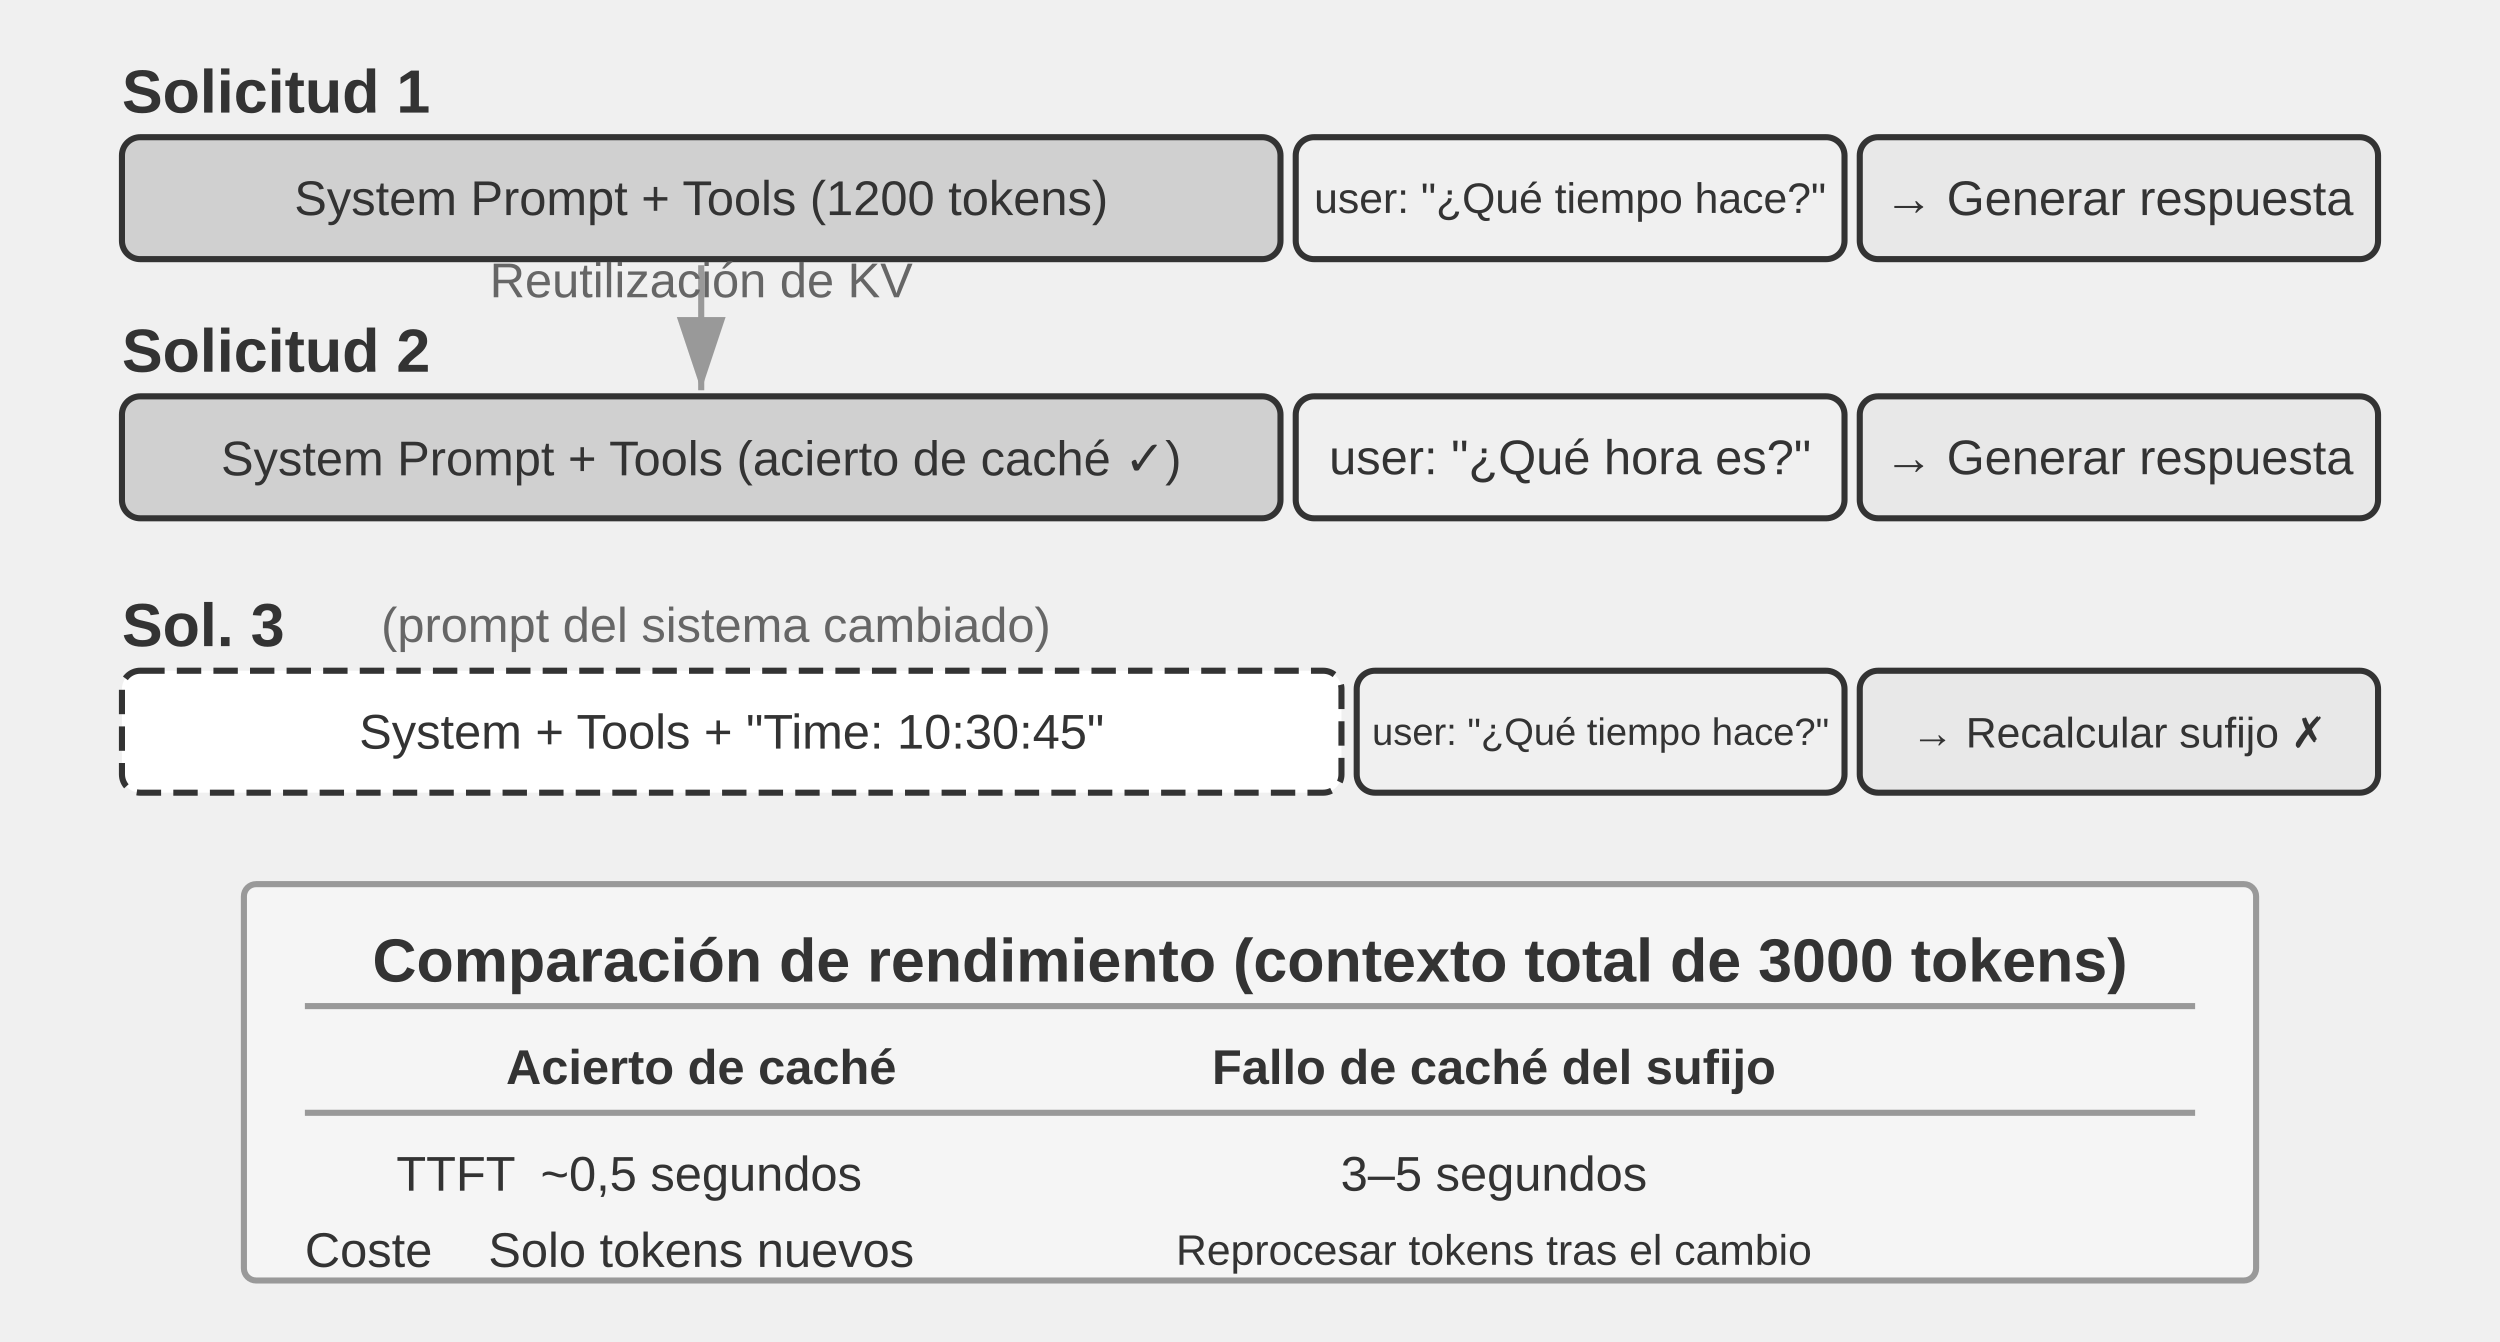
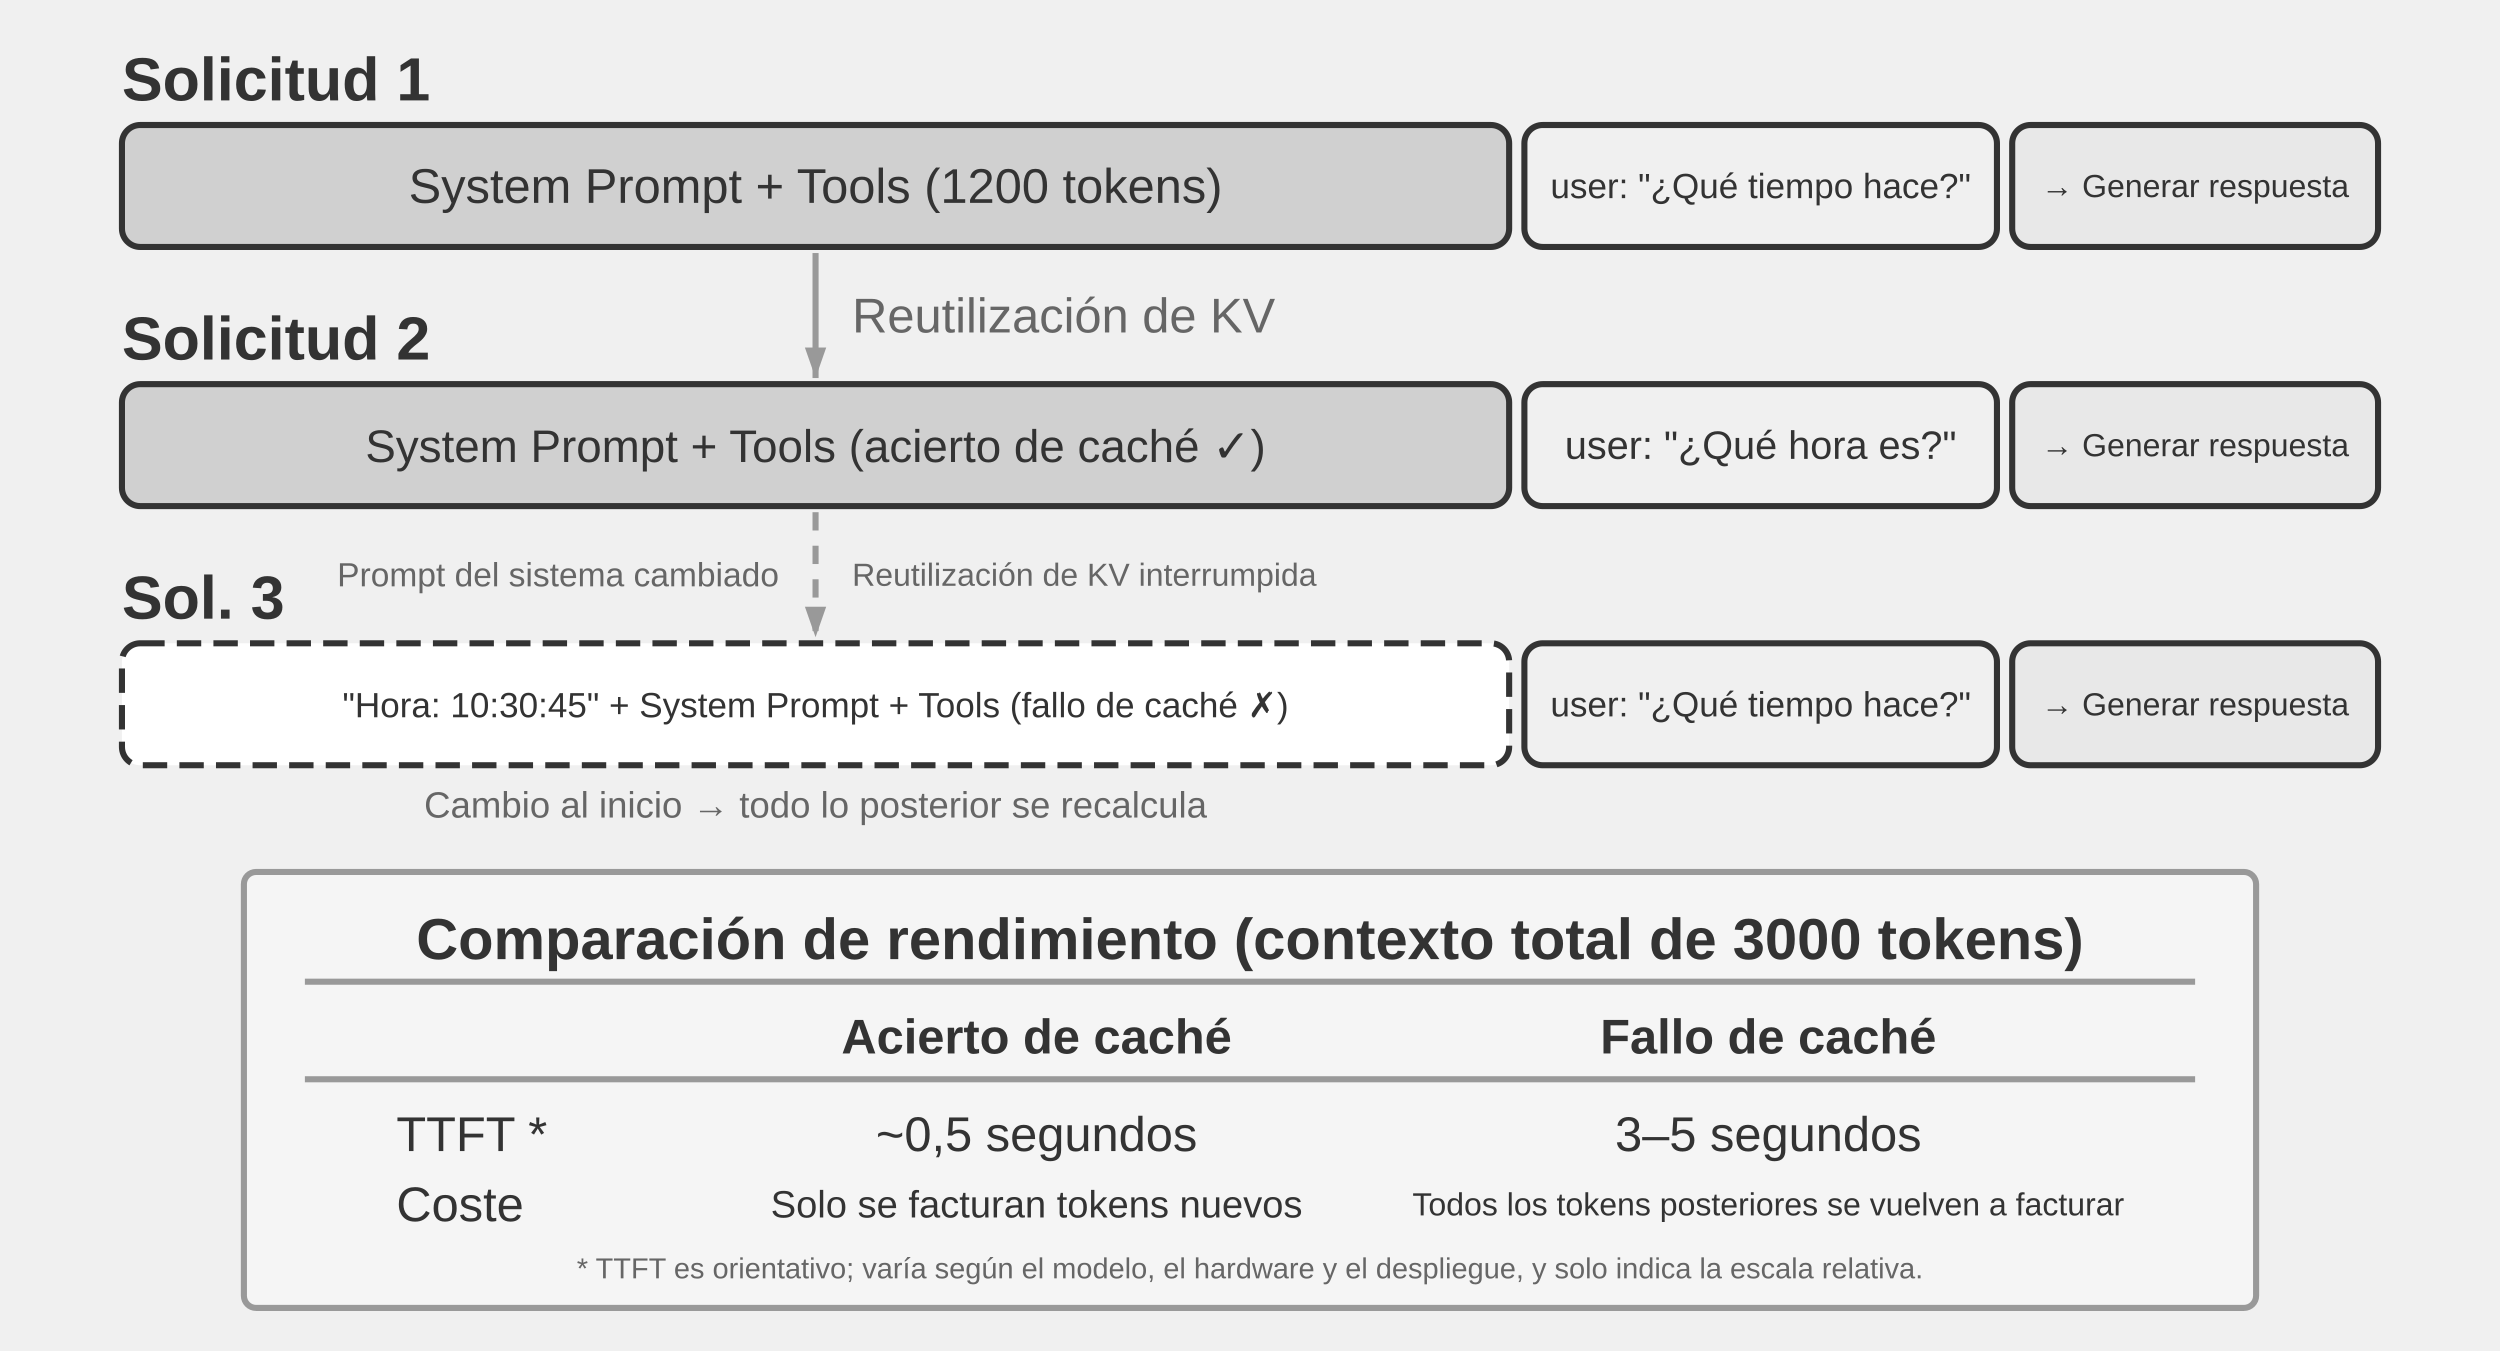
- <svg xmlns="http://www.w3.org/2000/svg" xml:lang="es" viewBox="0 40 820 440" width="820" height="440" style="background:#ffffff">
+ <svg xmlns="http://www.w3.org/2000/svg" xml:lang="es" viewBox="0 44 820 443" width="820" height="443" style="background:#ffffff">
  <defs>
-     <marker id="ah" markerWidth="12" markerHeight="8" refX="12" refY="4" orient="auto">
-       <polygon points="0 0, 12 4, 0 8" fill="#333333" />
-     </marker>
-     <marker id="ah-light" markerWidth="12" markerHeight="8" refX="12" refY="4" orient="auto">
-       <polygon points="0 0, 12 4, 0 8" fill="#999999" />
+     <marker id="ah-light" markerUnits="userSpaceOnUse" markerWidth="10" markerHeight="7" refX="10" refY="3.5" orient="auto">
+       <polygon points="0 0, 10 3.5, 0 7" fill="#999999" />
    </marker>
  </defs>
  <text x="40" y="70" font-family="Arial, 'Helvetica Neue', Helvetica, 'PingFang SC', 'Microsoft YaHei', sans-serif" font-size="20" fill="#333333" text-anchor="start" dominant-baseline="central" font-weight="bold">Solicitud 1</text>
-   <rect x="40" y="85" width="380" height="40" rx="6" fill="#d0d0d0" stroke="#333333" stroke-width="2" />
-   <text x="230" y="105" font-family="Arial, 'Helvetica Neue', Helvetica, 'PingFang SC', 'Microsoft YaHei', sans-serif" font-size="16" fill="#333333" text-anchor="middle" dominant-baseline="central" font-weight="normal">System Prompt + Tools (1200 tokens)</text>
-   <rect x="425" y="85" width="180" height="40" rx="6" fill="#f0f0f0" stroke="#333333" stroke-width="2" />
-   <text x="515" y="105" font-family="Arial, 'Helvetica Neue', Helvetica, 'PingFang SC', 'Microsoft YaHei', sans-serif" font-size="14" fill="#333333" text-anchor="middle" dominant-baseline="central" font-weight="normal">user: "¿Qué tiempo hace?"</text>
-   <rect x="610" y="85" width="170" height="40" rx="6" fill="#e8e8e8" stroke="#333333" stroke-width="2" />
-   <text x="695" y="105" font-family="Arial, 'Helvetica Neue', Helvetica, 'PingFang SC', 'Microsoft YaHei', sans-serif" font-size="16" fill="#333333" text-anchor="middle" dominant-baseline="central" font-weight="normal">→ Generar respuesta</text>
+   <rect x="40" y="85" width="455" height="40" rx="6" fill="#d0d0d0" stroke="#333333" stroke-width="2" />
+   <text x="267.5" y="105" font-family="Arial, 'Helvetica Neue', Helvetica, 'PingFang SC', 'Microsoft YaHei', sans-serif" font-size="16" fill="#333333" text-anchor="middle" dominant-baseline="central" font-weight="normal">System Prompt + Tools (1200 tokens)</text>
+   <rect x="500" y="85" width="155" height="40" rx="6" fill="#f0f0f0" stroke="#333333" stroke-width="2" />
+   <text x="577.5" y="105" font-family="Arial, 'Helvetica Neue', Helvetica, 'PingFang SC', 'Microsoft YaHei', sans-serif" font-size="11.5" fill="#333333" text-anchor="middle" dominant-baseline="central" font-weight="normal">user: "¿Qué tiempo hace?"</text>
+   <rect x="660" y="85" width="120" height="40" rx="6" fill="#e8e8e8" stroke="#333333" stroke-width="2" />
+   <text x="720" y="105" font-family="Arial, 'Helvetica Neue', Helvetica, 'PingFang SC', 'Microsoft YaHei', sans-serif" font-size="10.5" fill="#333333" text-anchor="middle" dominant-baseline="central" font-weight="normal">→ Generar respuesta</text>
  <text x="40" y="155" font-family="Arial, 'Helvetica Neue', Helvetica, 'PingFang SC', 'Microsoft YaHei', sans-serif" font-size="20" fill="#333333" text-anchor="start" dominant-baseline="central" font-weight="bold">Solicitud 2</text>
-   <rect x="40" y="170" width="380" height="40" rx="6" fill="#d0d0d0" stroke="#333333" stroke-width="2" />
-   <text x="230" y="190" font-family="Arial, 'Helvetica Neue', Helvetica, 'PingFang SC', 'Microsoft YaHei', sans-serif" font-size="16" fill="#333333" text-anchor="middle" dominant-baseline="central" font-weight="normal">System Prompt + Tools (acierto de caché ✓)</text>
-   <rect x="425" y="170" width="180" height="40" rx="6" fill="#f0f0f0" stroke="#333333" stroke-width="2" />
-   <text x="515" y="190" font-family="Arial, 'Helvetica Neue', Helvetica, 'PingFang SC', 'Microsoft YaHei', sans-serif" font-size="16" fill="#333333" text-anchor="middle" dominant-baseline="central" font-weight="normal">user: "¿Qué hora es?"</text>
-   <rect x="610" y="170" width="170" height="40" rx="6" fill="#e8e8e8" stroke="#333333" stroke-width="2" />
-   <text x="695" y="190" font-family="Arial, 'Helvetica Neue', Helvetica, 'PingFang SC', 'Microsoft YaHei', sans-serif" font-size="16" fill="#333333" text-anchor="middle" dominant-baseline="central" font-weight="normal">→ Generar respuesta</text>
-   <line x1="230" y1="127" x2="230" y2="168" stroke="#999999" stroke-width="2" marker-end="url(#ah-light)" />
-   <text x="230.0" y="137.5" font-family="Arial, 'Helvetica Neue', Helvetica, 'PingFang SC', 'Microsoft YaHei', sans-serif" font-size="16" fill="#666666" text-anchor="middle">Reutilización de KV</text>
-   <text x="40" y="245" font-family="Arial, 'Helvetica Neue', Helvetica, 'PingFang SC', 'Microsoft YaHei', sans-serif" font-size="20" fill="#333333" text-anchor="start" dominant-baseline="central" font-weight="bold">Sol. 3</text>
-   <text x="125" y="245" font-family="Arial, 'Helvetica Neue', Helvetica, 'PingFang SC', 'Microsoft YaHei', sans-serif" font-size="16" fill="#666666" text-anchor="start" dominant-baseline="central" font-weight="normal">(prompt del sistema cambiado)</text>
-   <rect x="40" y="260" width="400" height="40" rx="6" fill="#ffffff" stroke="#333333" stroke-width="2" stroke-dasharray="8,4" />
-   <text x="240" y="280" font-family="Arial, 'Helvetica Neue', Helvetica, 'PingFang SC', 'Microsoft YaHei', sans-serif" font-size="16" fill="#333333" text-anchor="middle" dominant-baseline="central" font-weight="normal">System + Tools + "Time: 10:30:45"</text>
-   <rect x="445" y="260" width="160" height="40" rx="6" fill="#f0f0f0" stroke="#333333" stroke-width="2" />
-   <text x="525" y="280" font-family="Arial, 'Helvetica Neue', Helvetica, 'PingFang SC', 'Microsoft YaHei', sans-serif" font-size="12.5" fill="#333333" text-anchor="middle" dominant-baseline="central" font-weight="normal">user: "¿Qué tiempo hace?"</text>
-   <rect x="610" y="260" width="170" height="40" rx="6" fill="#e8e8e8" stroke="#333333" stroke-width="2" />
-   <text x="695" y="280" font-family="Arial, 'Helvetica Neue', Helvetica, 'PingFang SC', 'Microsoft YaHei', sans-serif" font-size="14" fill="#333333" text-anchor="middle" dominant-baseline="central" font-weight="normal">→ Recalcular sufijo ✗</text>
-   <rect x="80" y="330" width="660" height="130" rx="4" fill="#f5f5f5" stroke="#999999" stroke-width="2" />
-   <text x="410" y="355" font-family="Arial, 'Helvetica Neue', Helvetica, 'PingFang SC', 'Microsoft YaHei', sans-serif" font-size="20" fill="#333333" text-anchor="middle" dominant-baseline="central" font-weight="bold">Comparación de rendimiento (contexto total de 3000 tokens)</text>
-   <line x1="100" y1="370" x2="720" y2="370" stroke="#999999" stroke-width="2" />
-   <text x="230" y="390" font-family="Arial, 'Helvetica Neue', Helvetica, 'PingFang SC', 'Microsoft YaHei', sans-serif" font-size="16" fill="#333333" text-anchor="middle" dominant-baseline="central" font-weight="bold">Acierto de caché</text>
-   <text x="490" y="390" font-family="Arial, 'Helvetica Neue', Helvetica, 'PingFang SC', 'Microsoft YaHei', sans-serif" font-size="16" fill="#333333" text-anchor="middle" dominant-baseline="central" font-weight="bold">Fallo de caché del sufijo</text>
-   <line x1="100" y1="405" x2="720" y2="405" stroke="#999999" stroke-width="2" />
-   <text x="130" y="425" font-family="Arial, 'Helvetica Neue', Helvetica, 'PingFang SC', 'Microsoft YaHei', sans-serif" font-size="16" fill="#333333" text-anchor="start" dominant-baseline="central" font-weight="normal">TTFT</text>
-   <text x="230" y="425" font-family="Arial, 'Helvetica Neue', Helvetica, 'PingFang SC', 'Microsoft YaHei', sans-serif" font-size="16" fill="#333333" text-anchor="middle" dominant-baseline="central" font-weight="normal">~0,5 segundos</text>
-   <text x="490" y="425" font-family="Arial, 'Helvetica Neue', Helvetica, 'PingFang SC', 'Microsoft YaHei', sans-serif" font-size="16" fill="#333333" text-anchor="middle" dominant-baseline="central" font-weight="normal">3–5 segundos</text>
-   <text x="100" y="450" font-family="Arial, 'Helvetica Neue', Helvetica, 'PingFang SC', 'Microsoft YaHei', sans-serif" font-size="16" fill="#333333" text-anchor="start" dominant-baseline="central" font-weight="normal">Coste</text>
-   <text x="230" y="450" font-family="Arial, 'Helvetica Neue', Helvetica, 'PingFang SC', 'Microsoft YaHei', sans-serif" font-size="16" fill="#333333" text-anchor="middle" dominant-baseline="central" font-weight="normal">Solo tokens nuevos</text>
-   <text x="490" y="450" font-family="Arial, 'Helvetica Neue', Helvetica, 'PingFang SC', 'Microsoft YaHei', sans-serif" font-size="14" fill="#333333" text-anchor="middle" dominant-baseline="central" font-weight="normal">Reprocesar tokens tras el cambio</text>
+   <rect x="40" y="170" width="455" height="40" rx="6" fill="#d0d0d0" stroke="#333333" stroke-width="2" />
+   <text x="267.5" y="190" font-family="Arial, 'Helvetica Neue', Helvetica, 'PingFang SC', 'Microsoft YaHei', sans-serif" font-size="15" fill="#333333" text-anchor="middle" dominant-baseline="central" font-weight="normal">System Prompt + Tools (acierto de caché ✓)</text>
+   <rect x="500" y="170" width="155" height="40" rx="6" fill="#f0f0f0" stroke="#333333" stroke-width="2" />
+   <text x="577.5" y="190" font-family="Arial, 'Helvetica Neue', Helvetica, 'PingFang SC', 'Microsoft YaHei', sans-serif" font-size="13" fill="#333333" text-anchor="middle" dominant-baseline="central" font-weight="normal">user: "¿Qué hora es?"</text>
+   <rect x="660" y="170" width="120" height="40" rx="6" fill="#e8e8e8" stroke="#333333" stroke-width="2" />
+   <text x="720" y="190" font-family="Arial, 'Helvetica Neue', Helvetica, 'PingFang SC', 'Microsoft YaHei', sans-serif" font-size="10.5" fill="#333333" text-anchor="middle" dominant-baseline="central" font-weight="normal">→ Generar respuesta</text>
+   <line x1="267.5" y1="127" x2="267.5" y2="168" stroke="#999999" stroke-width="2" marker-end="url(#ah-light)" />
+   <text x="279.5" y="147.5" font-family="Arial, 'Helvetica Neue', Helvetica, 'PingFang SC', 'Microsoft YaHei', sans-serif" font-size="16" fill="#666666" text-anchor="start" dominant-baseline="central">Reutilización de KV</text>
+   <line x1="267.5" y1="212" x2="267.5" y2="253" stroke="#999999" stroke-width="2" stroke-dasharray="6,5" marker-end="url(#ah-light)" />
+   <text x="255.5" y="232.5" font-family="Arial, 'Helvetica Neue', Helvetica, 'PingFang SC', 'Microsoft YaHei', sans-serif" font-size="11" fill="#666666" text-anchor="end" dominant-baseline="central">Prompt del sistema cambiado</text>
+   <text x="279.5" y="232.5" font-family="Arial, 'Helvetica Neue', Helvetica, 'PingFang SC', 'Microsoft YaHei', sans-serif" font-size="10.5" fill="#666666" text-anchor="start" dominant-baseline="central">Reutilización de KV interrumpida</text>
+   <text x="40" y="240" font-family="Arial, 'Helvetica Neue', Helvetica, 'PingFang SC', 'Microsoft YaHei', sans-serif" font-size="20" fill="#333333" text-anchor="start" dominant-baseline="central" font-weight="bold">Sol. 3</text>
+   <rect x="40" y="255" width="455" height="40" rx="6" fill="#ffffff" stroke="#333333" stroke-width="2" stroke-dasharray="8,4" />
+   <text x="267.5" y="275" font-family="Arial, 'Helvetica Neue', Helvetica, 'PingFang SC', 'Microsoft YaHei', sans-serif" font-size="11.5" fill="#333333" text-anchor="middle" dominant-baseline="central" font-weight="normal">"Hora: 10:30:45" + System Prompt + Tools (fallo de caché ✗)</text>
+   <text x="267.5" y="308" font-family="Arial, 'Helvetica Neue', Helvetica, 'PingFang SC', 'Microsoft YaHei', sans-serif" font-size="12" fill="#666666" text-anchor="middle" dominant-baseline="central">Cambio al inicio → todo lo posterior se recalcula</text>
+   <rect x="500" y="255" width="155" height="40" rx="6" fill="#f0f0f0" stroke="#333333" stroke-width="2" />
+   <text x="577.5" y="275" font-family="Arial, 'Helvetica Neue', Helvetica, 'PingFang SC', 'Microsoft YaHei', sans-serif" font-size="11.5" fill="#333333" text-anchor="middle" dominant-baseline="central" font-weight="normal">user: "¿Qué tiempo hace?"</text>
+   <rect x="660" y="255" width="120" height="40" rx="6" fill="#e8e8e8" stroke="#333333" stroke-width="2" />
+   <text x="720" y="275" font-family="Arial, 'Helvetica Neue', Helvetica, 'PingFang SC', 'Microsoft YaHei', sans-serif" font-size="10.5" fill="#333333" text-anchor="middle" dominant-baseline="central" font-weight="normal">→ Generar respuesta</text>
+   <rect x="80" y="330" width="660" height="143" rx="4" fill="#f5f5f5" stroke="#999999" stroke-width="2" />
+   <text x="410" y="352" font-family="Arial, 'Helvetica Neue', Helvetica, 'PingFang SC', 'Microsoft YaHei', sans-serif" font-size="19" fill="#333333" text-anchor="middle" dominant-baseline="central" font-weight="bold">Comparación de rendimiento (contexto total de 3000 tokens)</text>
+   <line x1="100" y1="366" x2="720" y2="366" stroke="#999999" stroke-width="2" />
+   <text x="340" y="384" font-family="Arial, 'Helvetica Neue', Helvetica, 'PingFang SC', 'Microsoft YaHei', sans-serif" font-size="16" fill="#333333" text-anchor="middle" dominant-baseline="central" font-weight="bold">Acierto de caché</text>
+   <text x="580" y="384" font-family="Arial, 'Helvetica Neue', Helvetica, 'PingFang SC', 'Microsoft YaHei', sans-serif" font-size="16" fill="#333333" text-anchor="middle" dominant-baseline="central" font-weight="bold">Fallo de caché</text>
+   <line x1="100" y1="398" x2="720" y2="398" stroke="#999999" stroke-width="2" />
+   <text x="130" y="416" font-family="Arial, 'Helvetica Neue', Helvetica, 'PingFang SC', 'Microsoft YaHei', sans-serif" font-size="16" fill="#333333" text-anchor="start" dominant-baseline="central" font-weight="normal">TTFT *</text>
+   <text x="340" y="416" font-family="Arial, 'Helvetica Neue', Helvetica, 'PingFang SC', 'Microsoft YaHei', sans-serif" font-size="16" fill="#333333" text-anchor="middle" dominant-baseline="central" font-weight="normal">~0,5 segundos</text>
+   <text x="580" y="416" font-family="Arial, 'Helvetica Neue', Helvetica, 'PingFang SC', 'Microsoft YaHei', sans-serif" font-size="16" fill="#333333" text-anchor="middle" dominant-baseline="central" font-weight="normal">3–5 segundos</text>
+   <text x="130" y="439" font-family="Arial, 'Helvetica Neue', Helvetica, 'PingFang SC', 'Microsoft YaHei', sans-serif" font-size="16" fill="#333333" text-anchor="start" dominant-baseline="central" font-weight="normal">Coste</text>
+   <text x="340" y="439" font-family="Arial, 'Helvetica Neue', Helvetica, 'PingFang SC', 'Microsoft YaHei', sans-serif" font-size="12.5" fill="#333333" text-anchor="middle" dominant-baseline="central" font-weight="normal">Solo se facturan tokens nuevos</text>
+   <text x="580" y="439" font-family="Arial, 'Helvetica Neue', Helvetica, 'PingFang SC', 'Microsoft YaHei', sans-serif" font-size="10.5" fill="#333333" text-anchor="middle" dominant-baseline="central" font-weight="normal">Todos los tokens posteriores se vuelven a facturar</text>
+   <text x="410" y="460" font-family="Arial, 'Helvetica Neue', Helvetica, 'PingFang SC', 'Microsoft YaHei', sans-serif" font-size="9.5" fill="#666666" text-anchor="middle" dominant-baseline="central">* TTFT es orientativo; varía según el modelo, el hardware y el despliegue, y solo indica la escala relativa.</text>
</svg>
